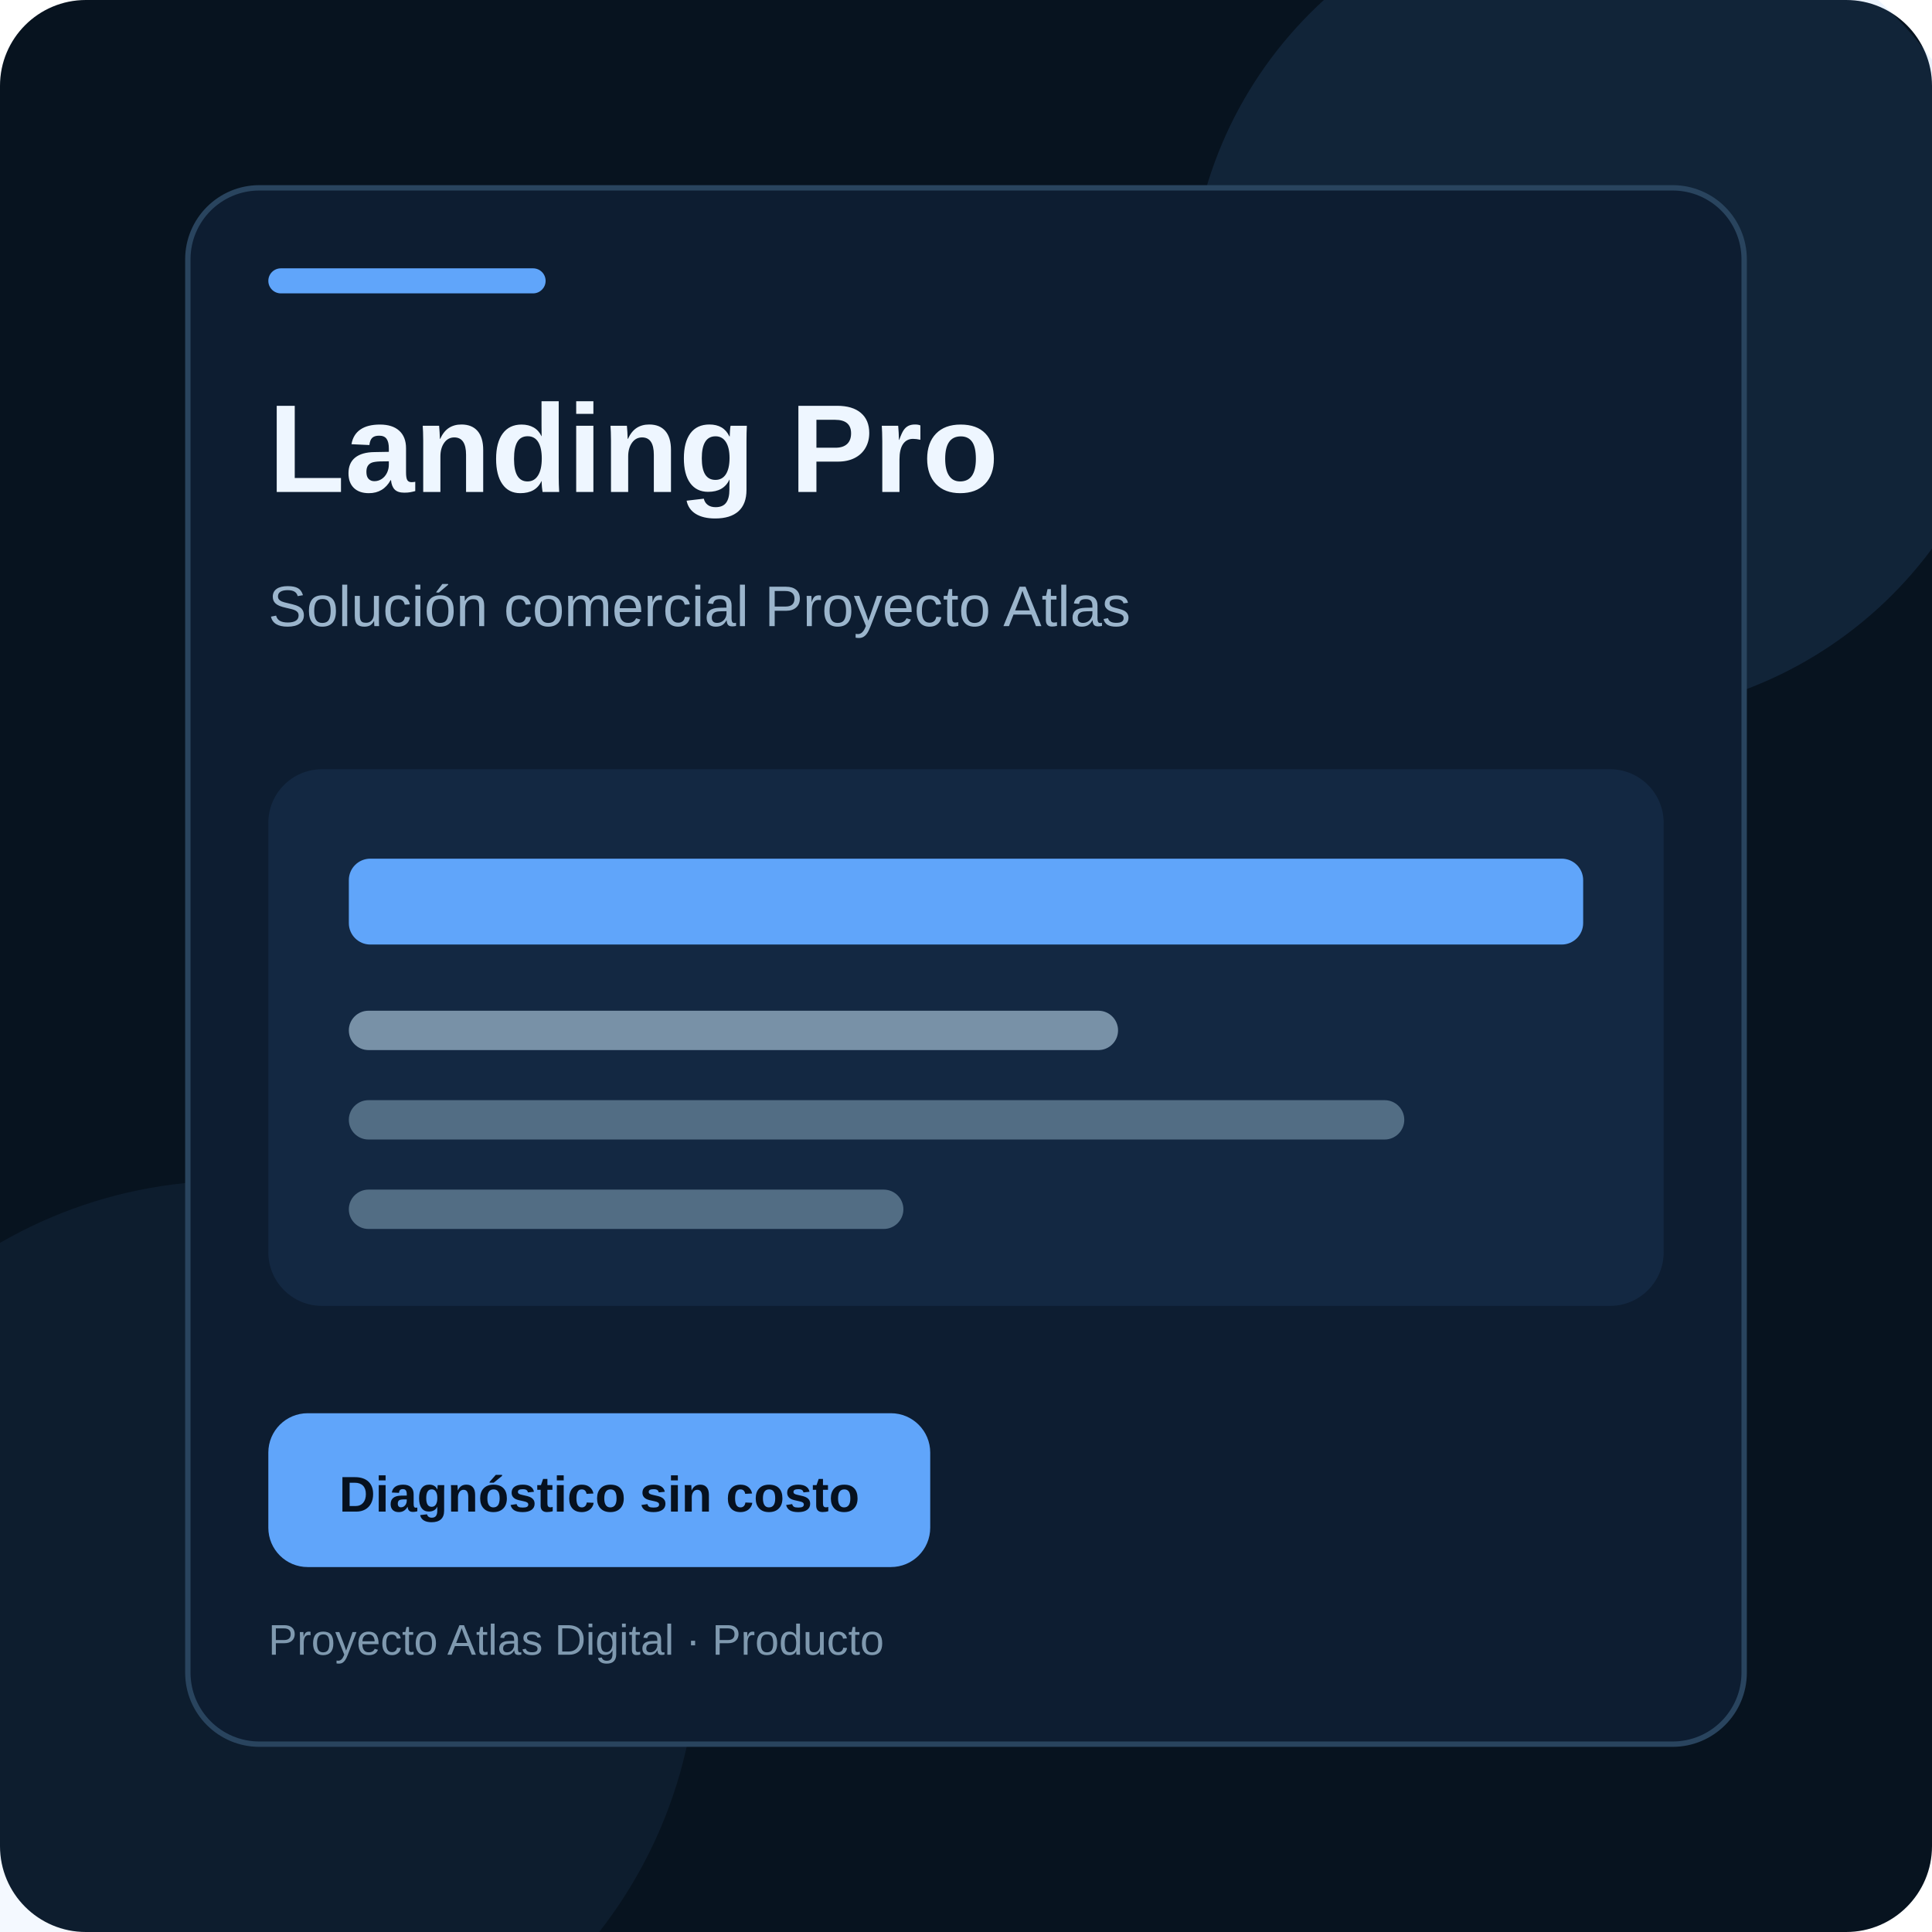
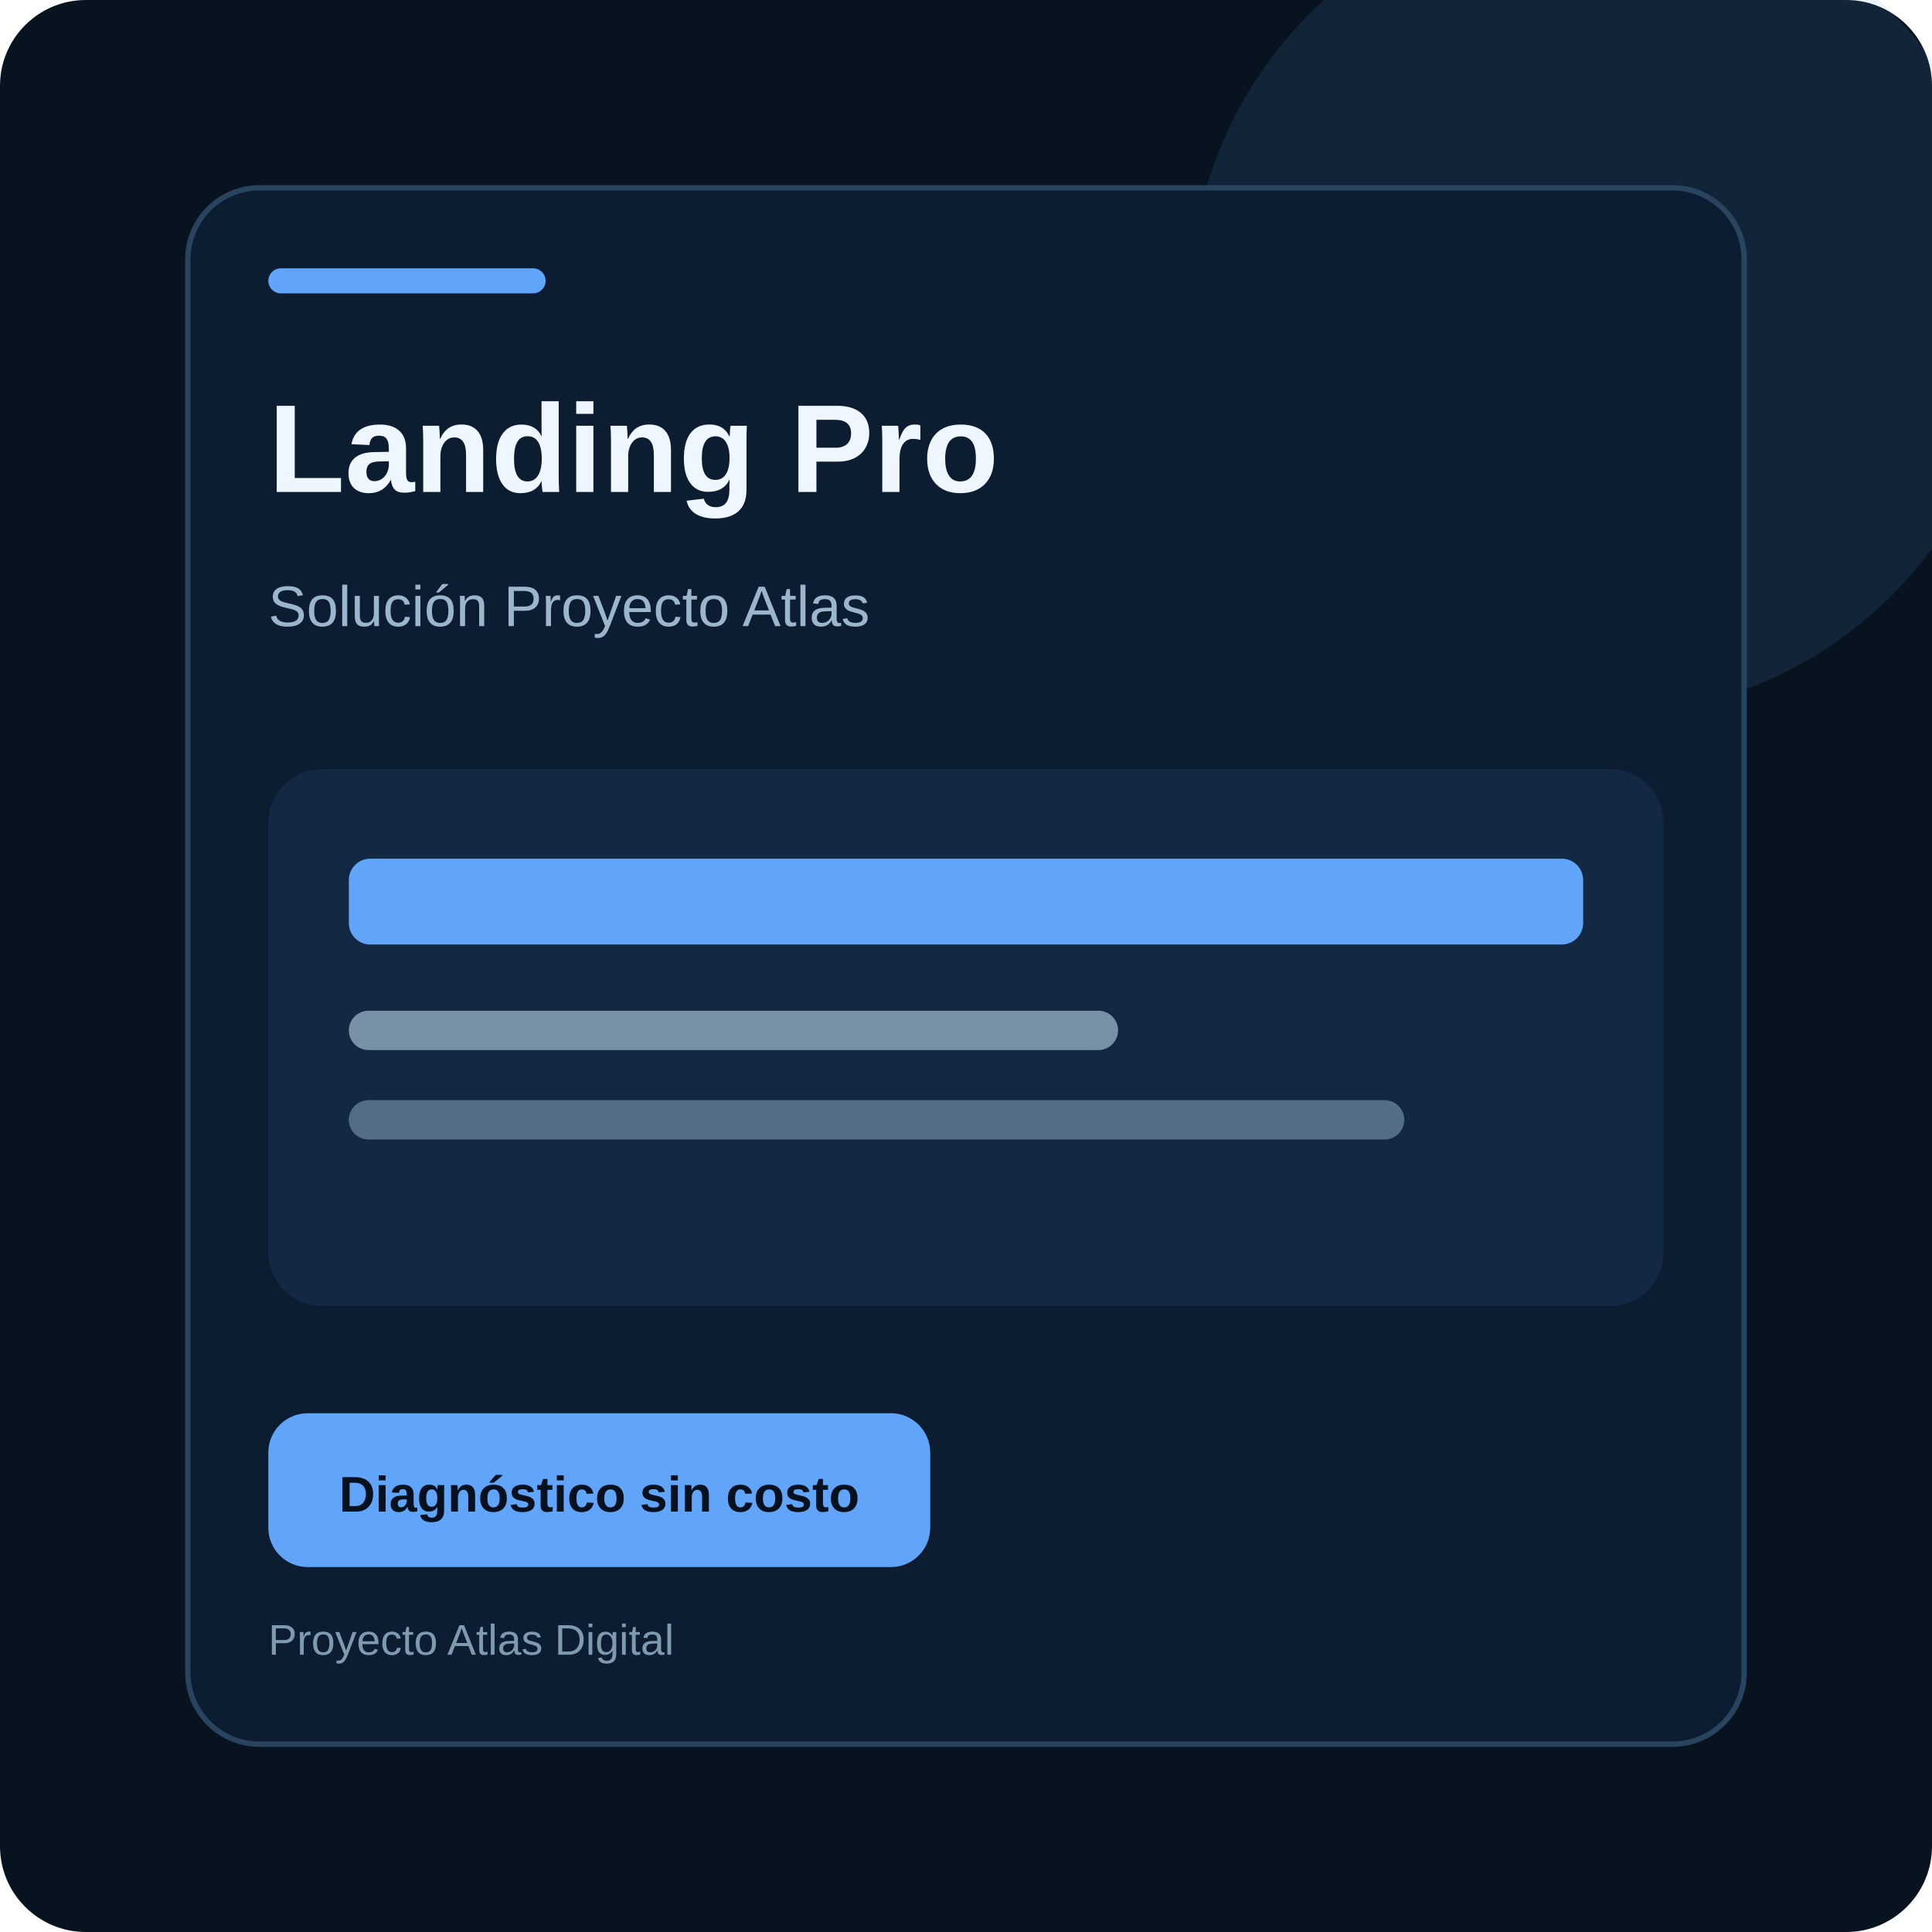
<svg xmlns="http://www.w3.org/2000/svg" viewBox="0 0 1080 1080">
  <rect width="1080" height="1080" rx="48" fill="#07131f" />
  <circle cx="895" cy="170" r="230" fill="#60a5fa" opacity=".12" />
-   <circle cx="130" cy="920" r="260" fill="#60a5fa" opacity=".07" />
  <rect x="105" y="105" width="870" height="870" rx="40" fill="#0d1d31" stroke="#29445e" stroke-width="3" />
  <rect x="150" y="150" width="155" height="14" rx="7" fill="#60a5fa" />
  <text x="150" y="275" fill="#eef6ff" font-family="Arial" font-size="70" font-weight="700">Landing Pro</text>
-   <text x="150" y="350" fill="#9bb5cc" font-family="Arial" font-size="32">Solución comercial Proyecto Atlas</text>
+   <text x="150" y="350" fill="#9bb5cc" font-family="Arial" font-size="32">Solución Proyecto Atlas</text>
  <rect x="150" y="430" width="780" height="300" rx="30" fill="#132842" />
  <rect x="195" y="480" width="690" height="48" rx="12" fill="#60a5fa" />
  <rect x="195" y="565" width="430" height="22" rx="11" fill="#7891a7" />
  <rect x="195" y="615" width="590" height="22" rx="11" fill="#526d84" />
-   <rect x="195" y="665" width="310" height="22" rx="11" fill="#526d84" />
  <rect x="150" y="790" width="370" height="86" rx="22" fill="#60a5fa" />
  <text x="335" y="845" text-anchor="middle" fill="#06111f" font-family="Arial" font-size="28" font-weight="700">Diagnóstico sin costo</text>
-   <text x="150" y="925" fill="#7f99af" font-family="Arial" font-size="24">Proyecto Atlas Digital · Producto</text>
+   <text x="150" y="925" fill="#7f99af" font-family="Arial" font-size="24">Proyecto Atlas Digital</text>
</svg>
